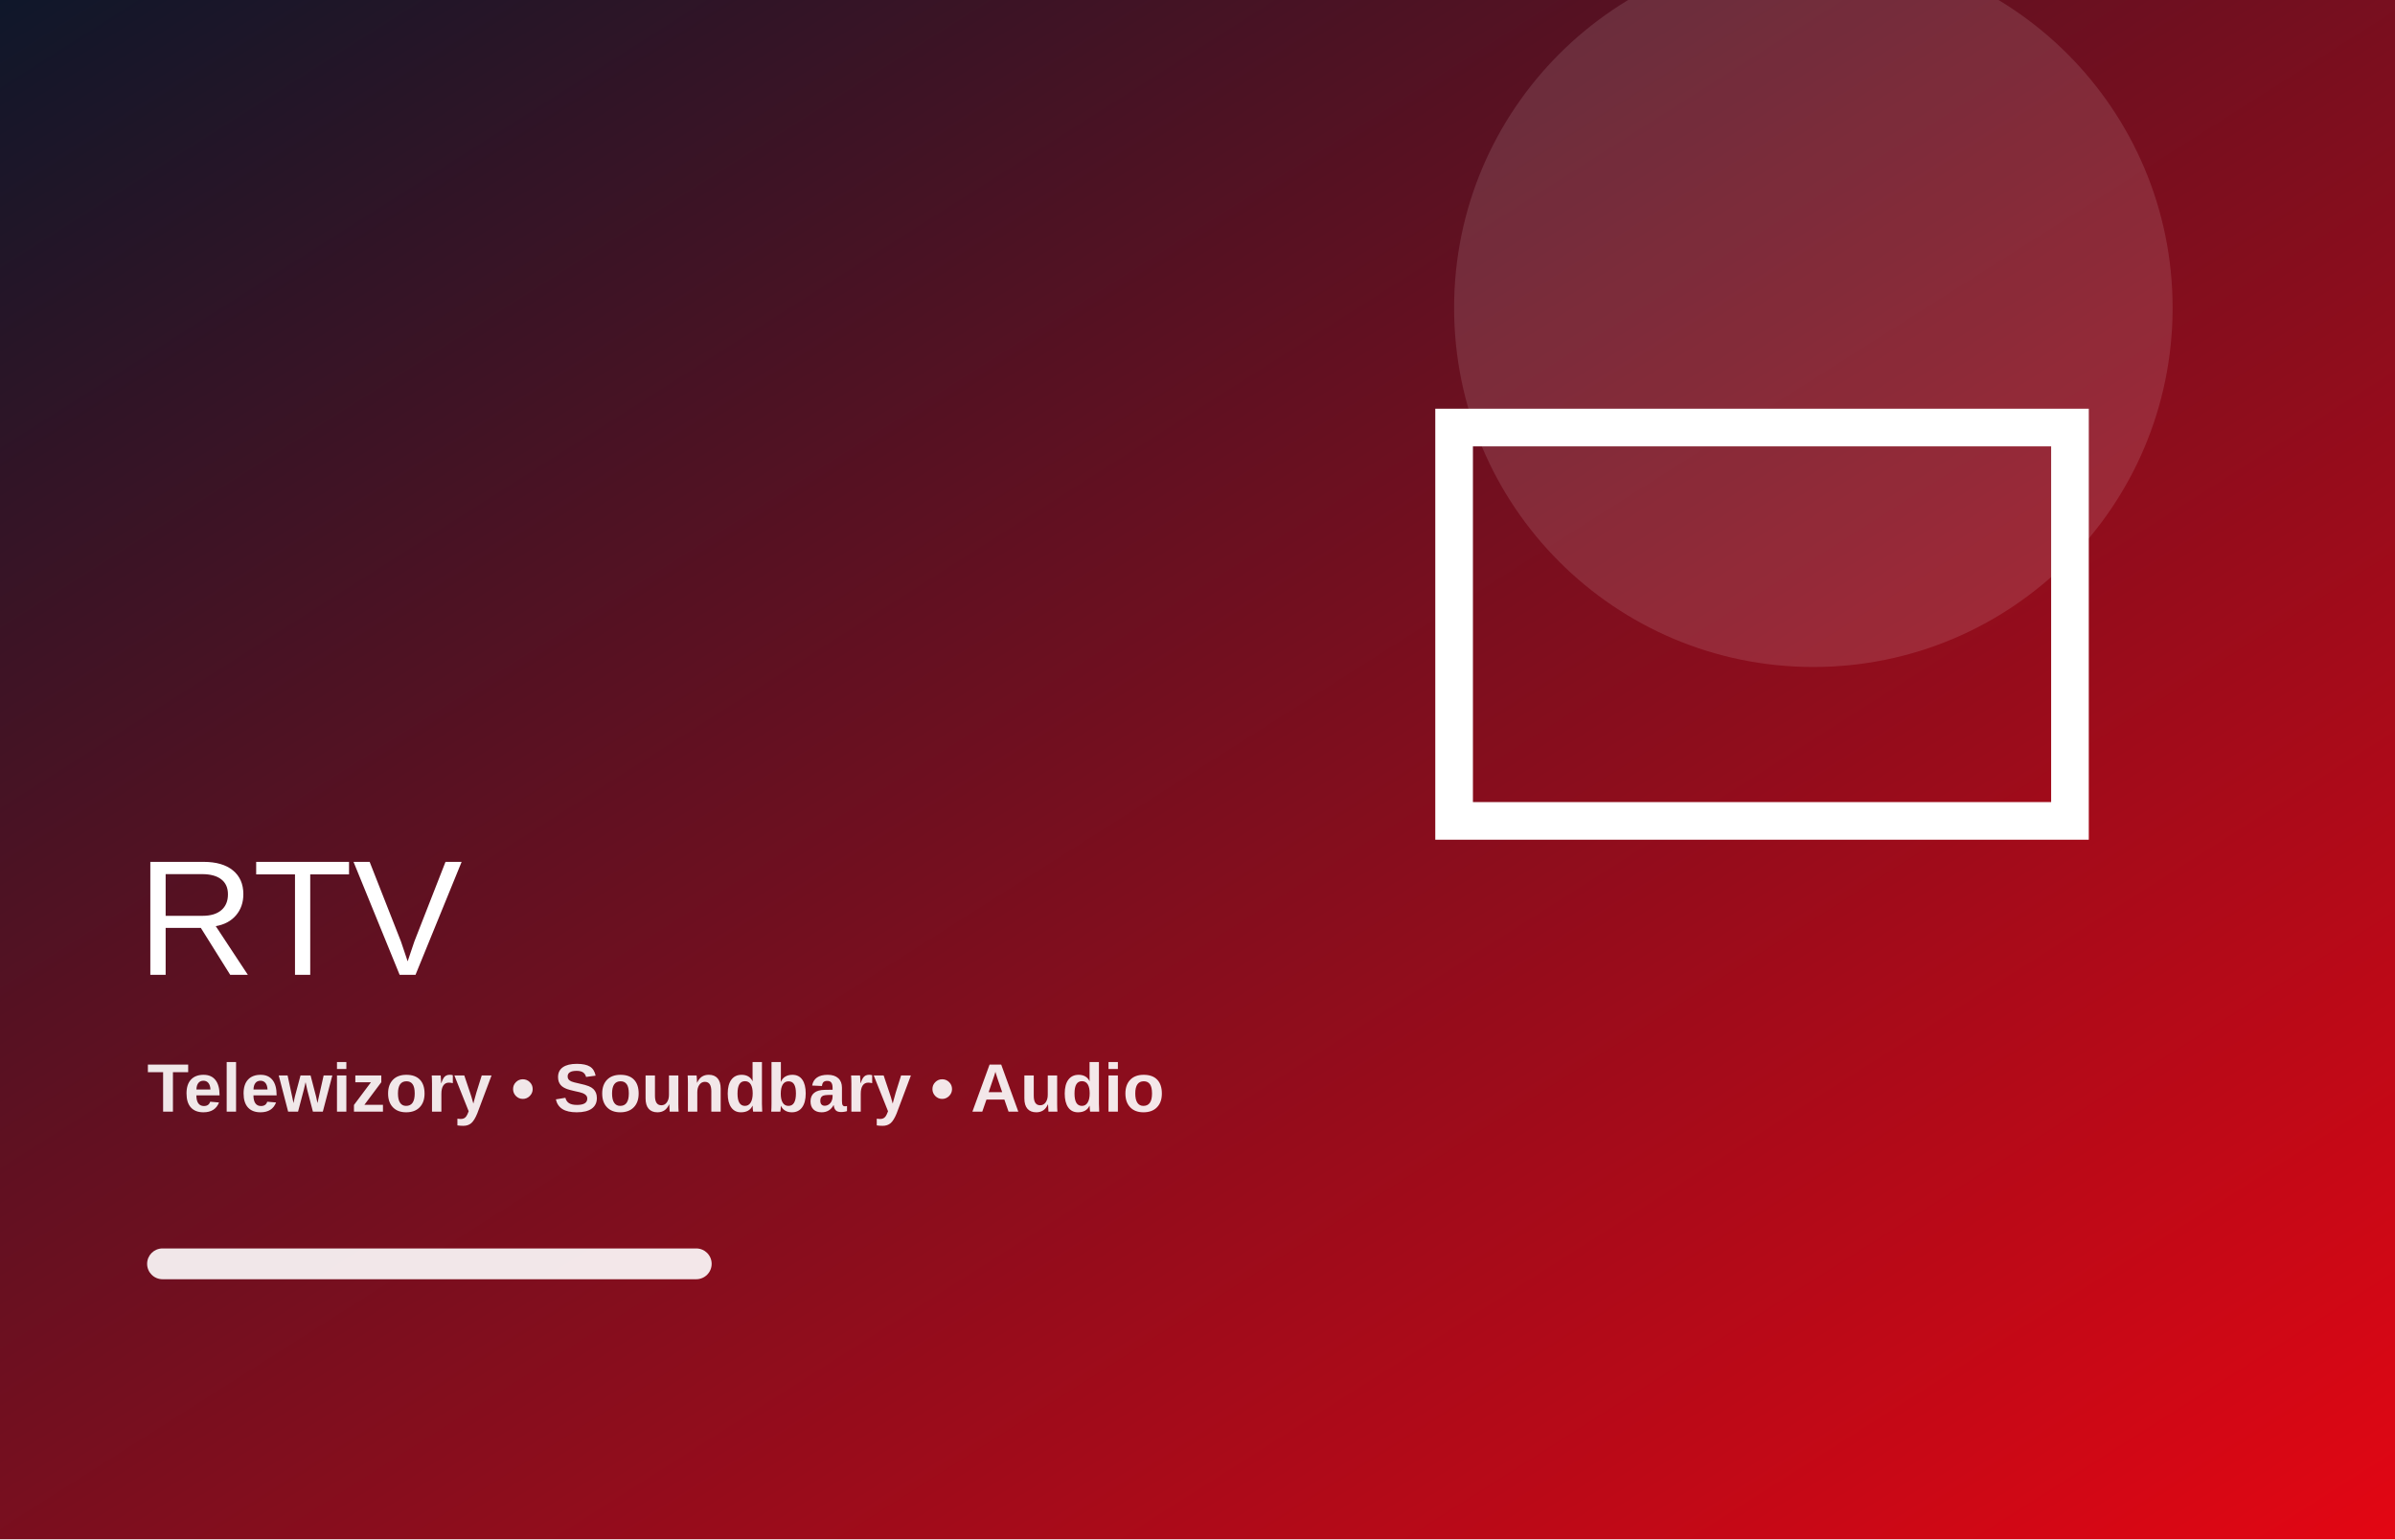
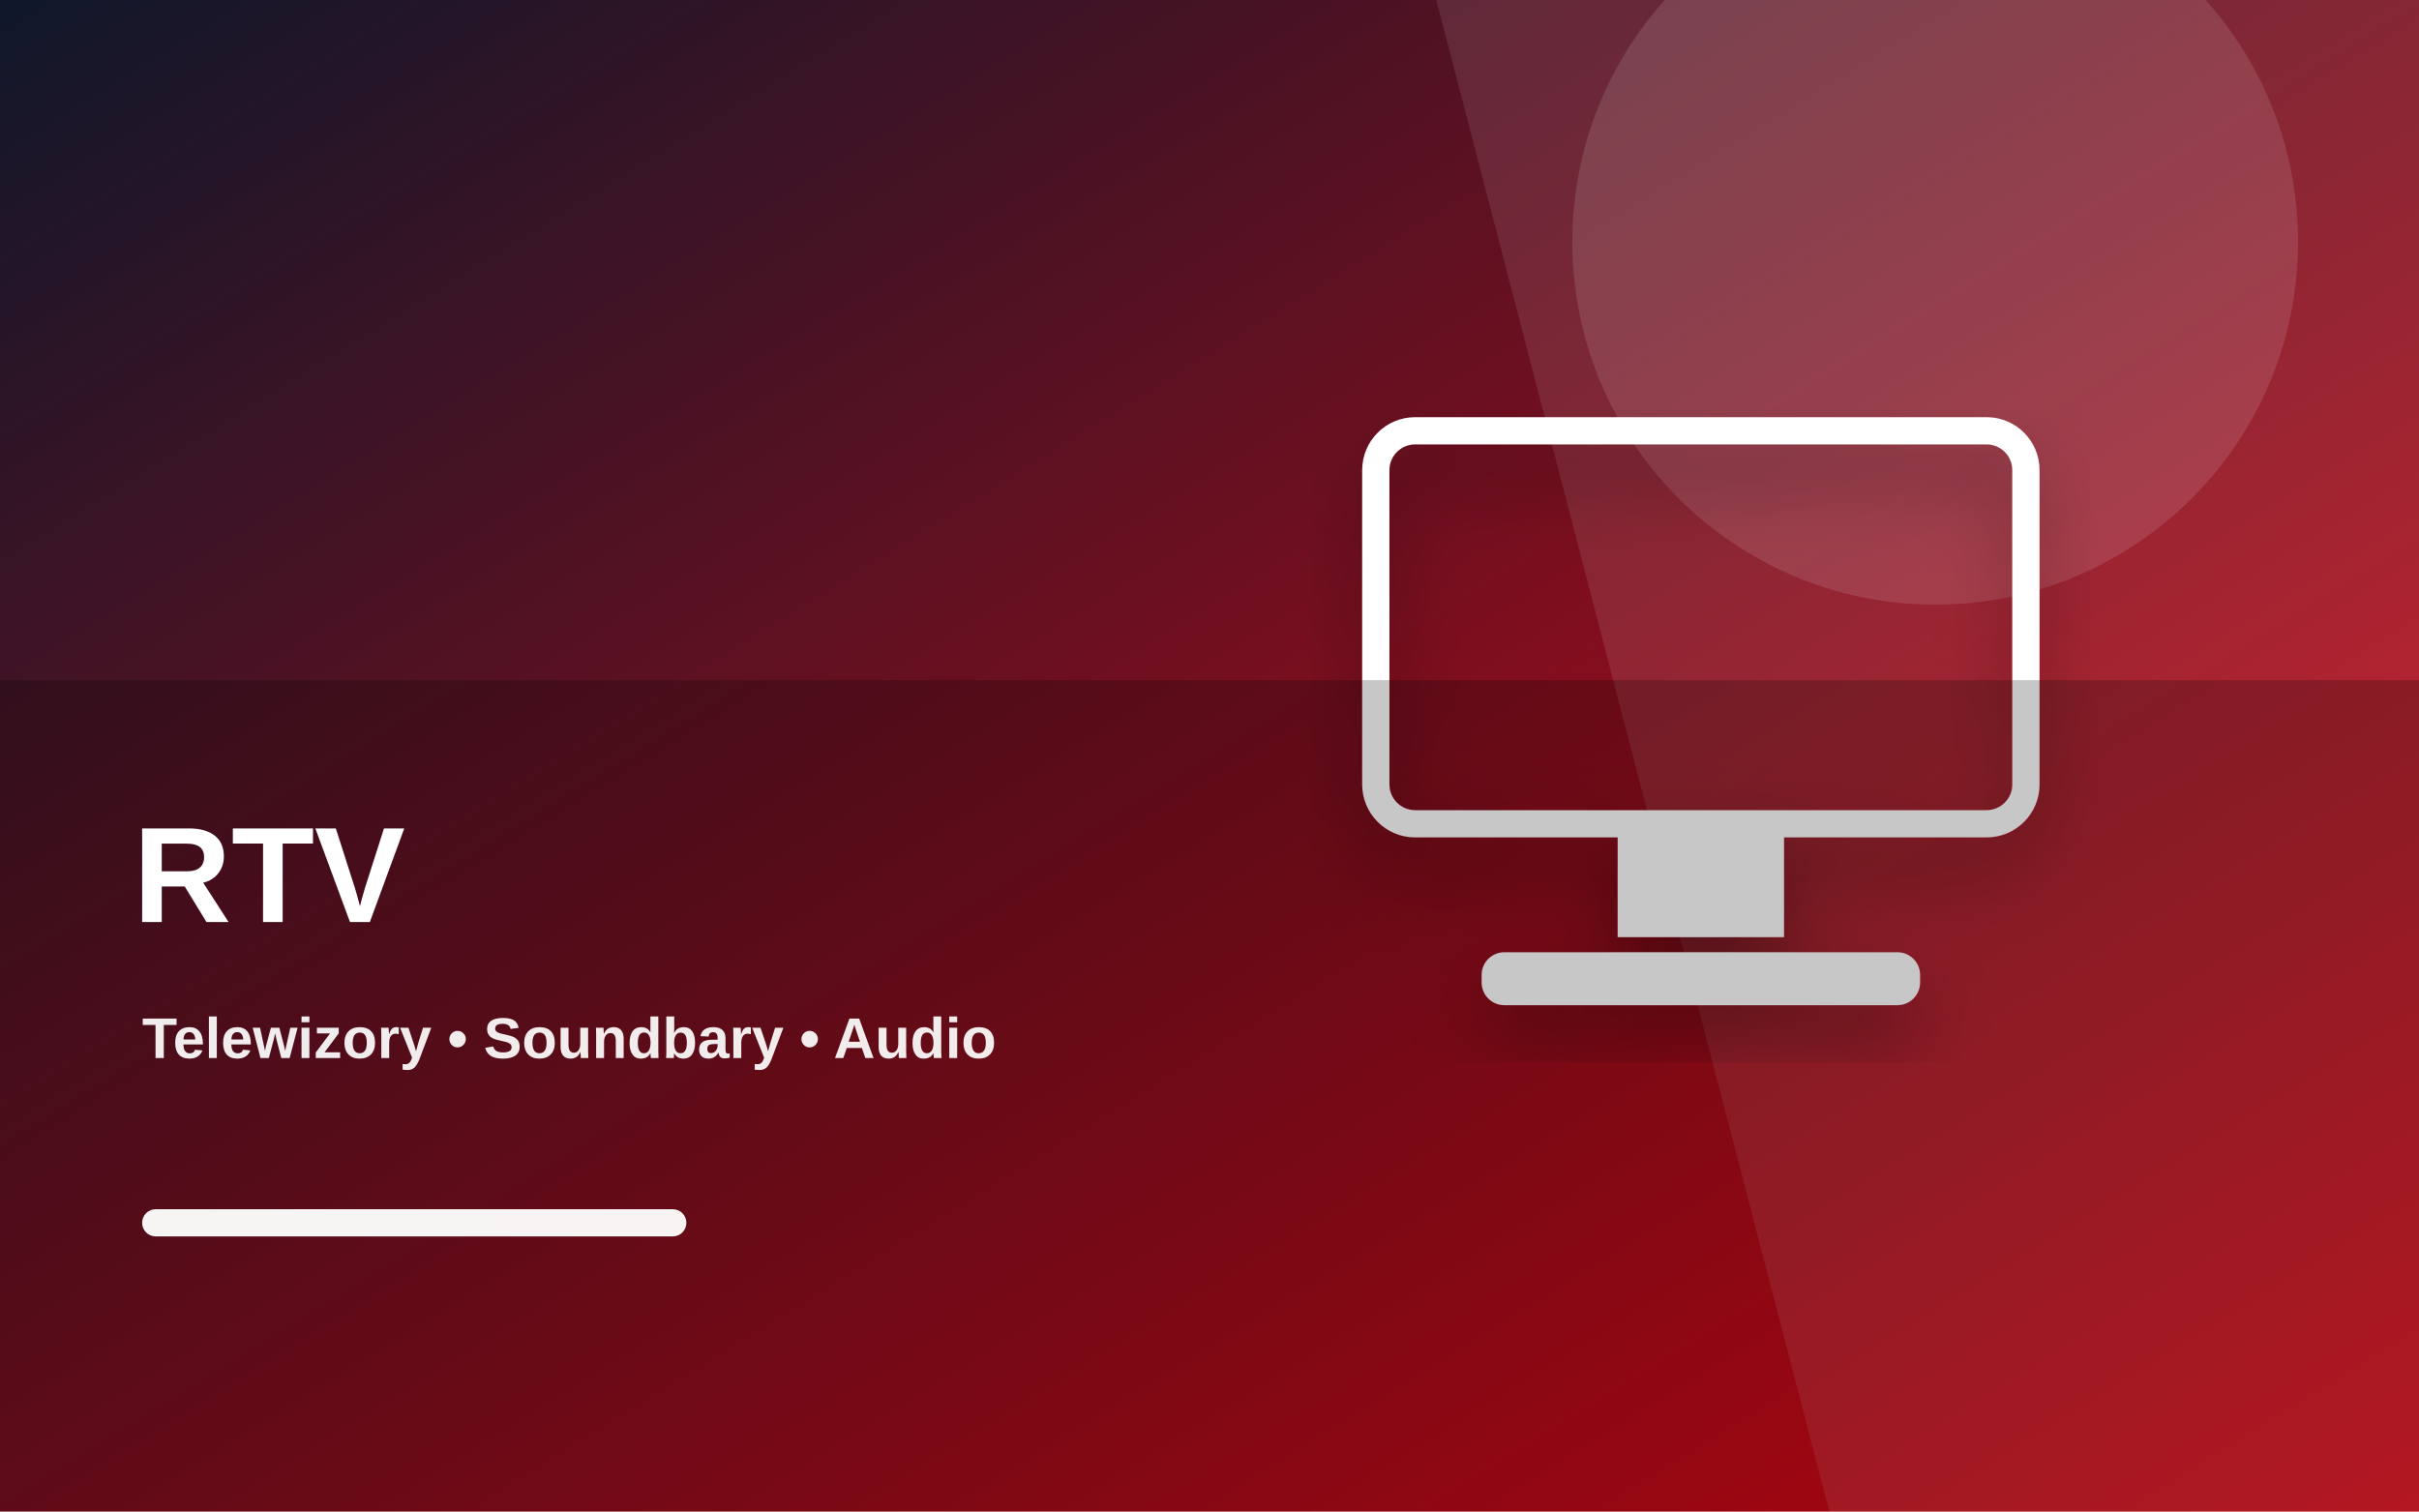
- <svg xmlns="http://www.w3.org/2000/svg" width="1400" height="900" viewBox="0 0 1400 900">
+ <svg xmlns="http://www.w3.org/2000/svg" width="1600" height="1000" viewBox="0 0 1600 1000">
  <defs>
-     <linearGradient id="g" x1="0" x2="1" y1="0" y2="1">
+     <linearGradient id="g" x1="0" y1="0" x2="1" y2="1">
      <stop stop-color="#0f172a" />
      <stop offset="1" stop-color="#e30613" />
    </linearGradient>
+     <filter id="shadow">
+       <feDropShadow dx="0" dy="24" stdDeviation="24" flood-opacity=".32" />
+     </filter>
  </defs>
-   <rect width="1400" height="900" fill="url(#g)" />
-   <circle cx="1060" cy="180" r="210" fill="white" opacity=".12" />
-   <path d="M850 250h360v230H850z" fill="none" stroke="white" stroke-width="22" rx="30" />
-   <text x="80" y="570" font-size="96" font-family="Arial Black,Arial" fill="white">RTV</text>
-   <text x="86" y="650" font-size="40" font-family="Arial" font-weight="700" fill="white" opacity=".9">Telewizory • Soundbary • Audio</text>
-   <rect x="86" y="730" width="330" height="18" rx="9" fill="white" opacity=".9" />
+   <rect width="1600" height="1000" fill="url(#g)" />
+   <circle cx="1280" cy="160" r="240" fill="white" opacity=".12" />
+   <path d="M950 0h650v1000h-390z" fill="white" opacity=".10" />
+   <g filter="url(#shadow)">
+     <rect x="910" y="285" width="430" height="260" rx="26" fill="none" stroke="white" stroke-width="18" />
+     <rect x="1070" y="550" width="110" height="70" fill="white" />
+     <rect x="980" y="630" width="290" height="35" rx="15" fill="white" />
+   </g>
+   <rect y="450" width="1600" height="550" fill="black" opacity=".22" />
+   <text x="88" y="610" font-family="Arial Black,Arial" font-size="90" font-weight="900" fill="white">RTV</text>
+   <text x="94" y="700" font-family="Arial, sans-serif" font-size="38" font-weight="800" fill="white" opacity=".92">Telewizory • Soundbary • Audio</text>
+   <rect x="94" y="800" width="360" height="18" rx="9" fill="white" opacity=".95" />
</svg>
